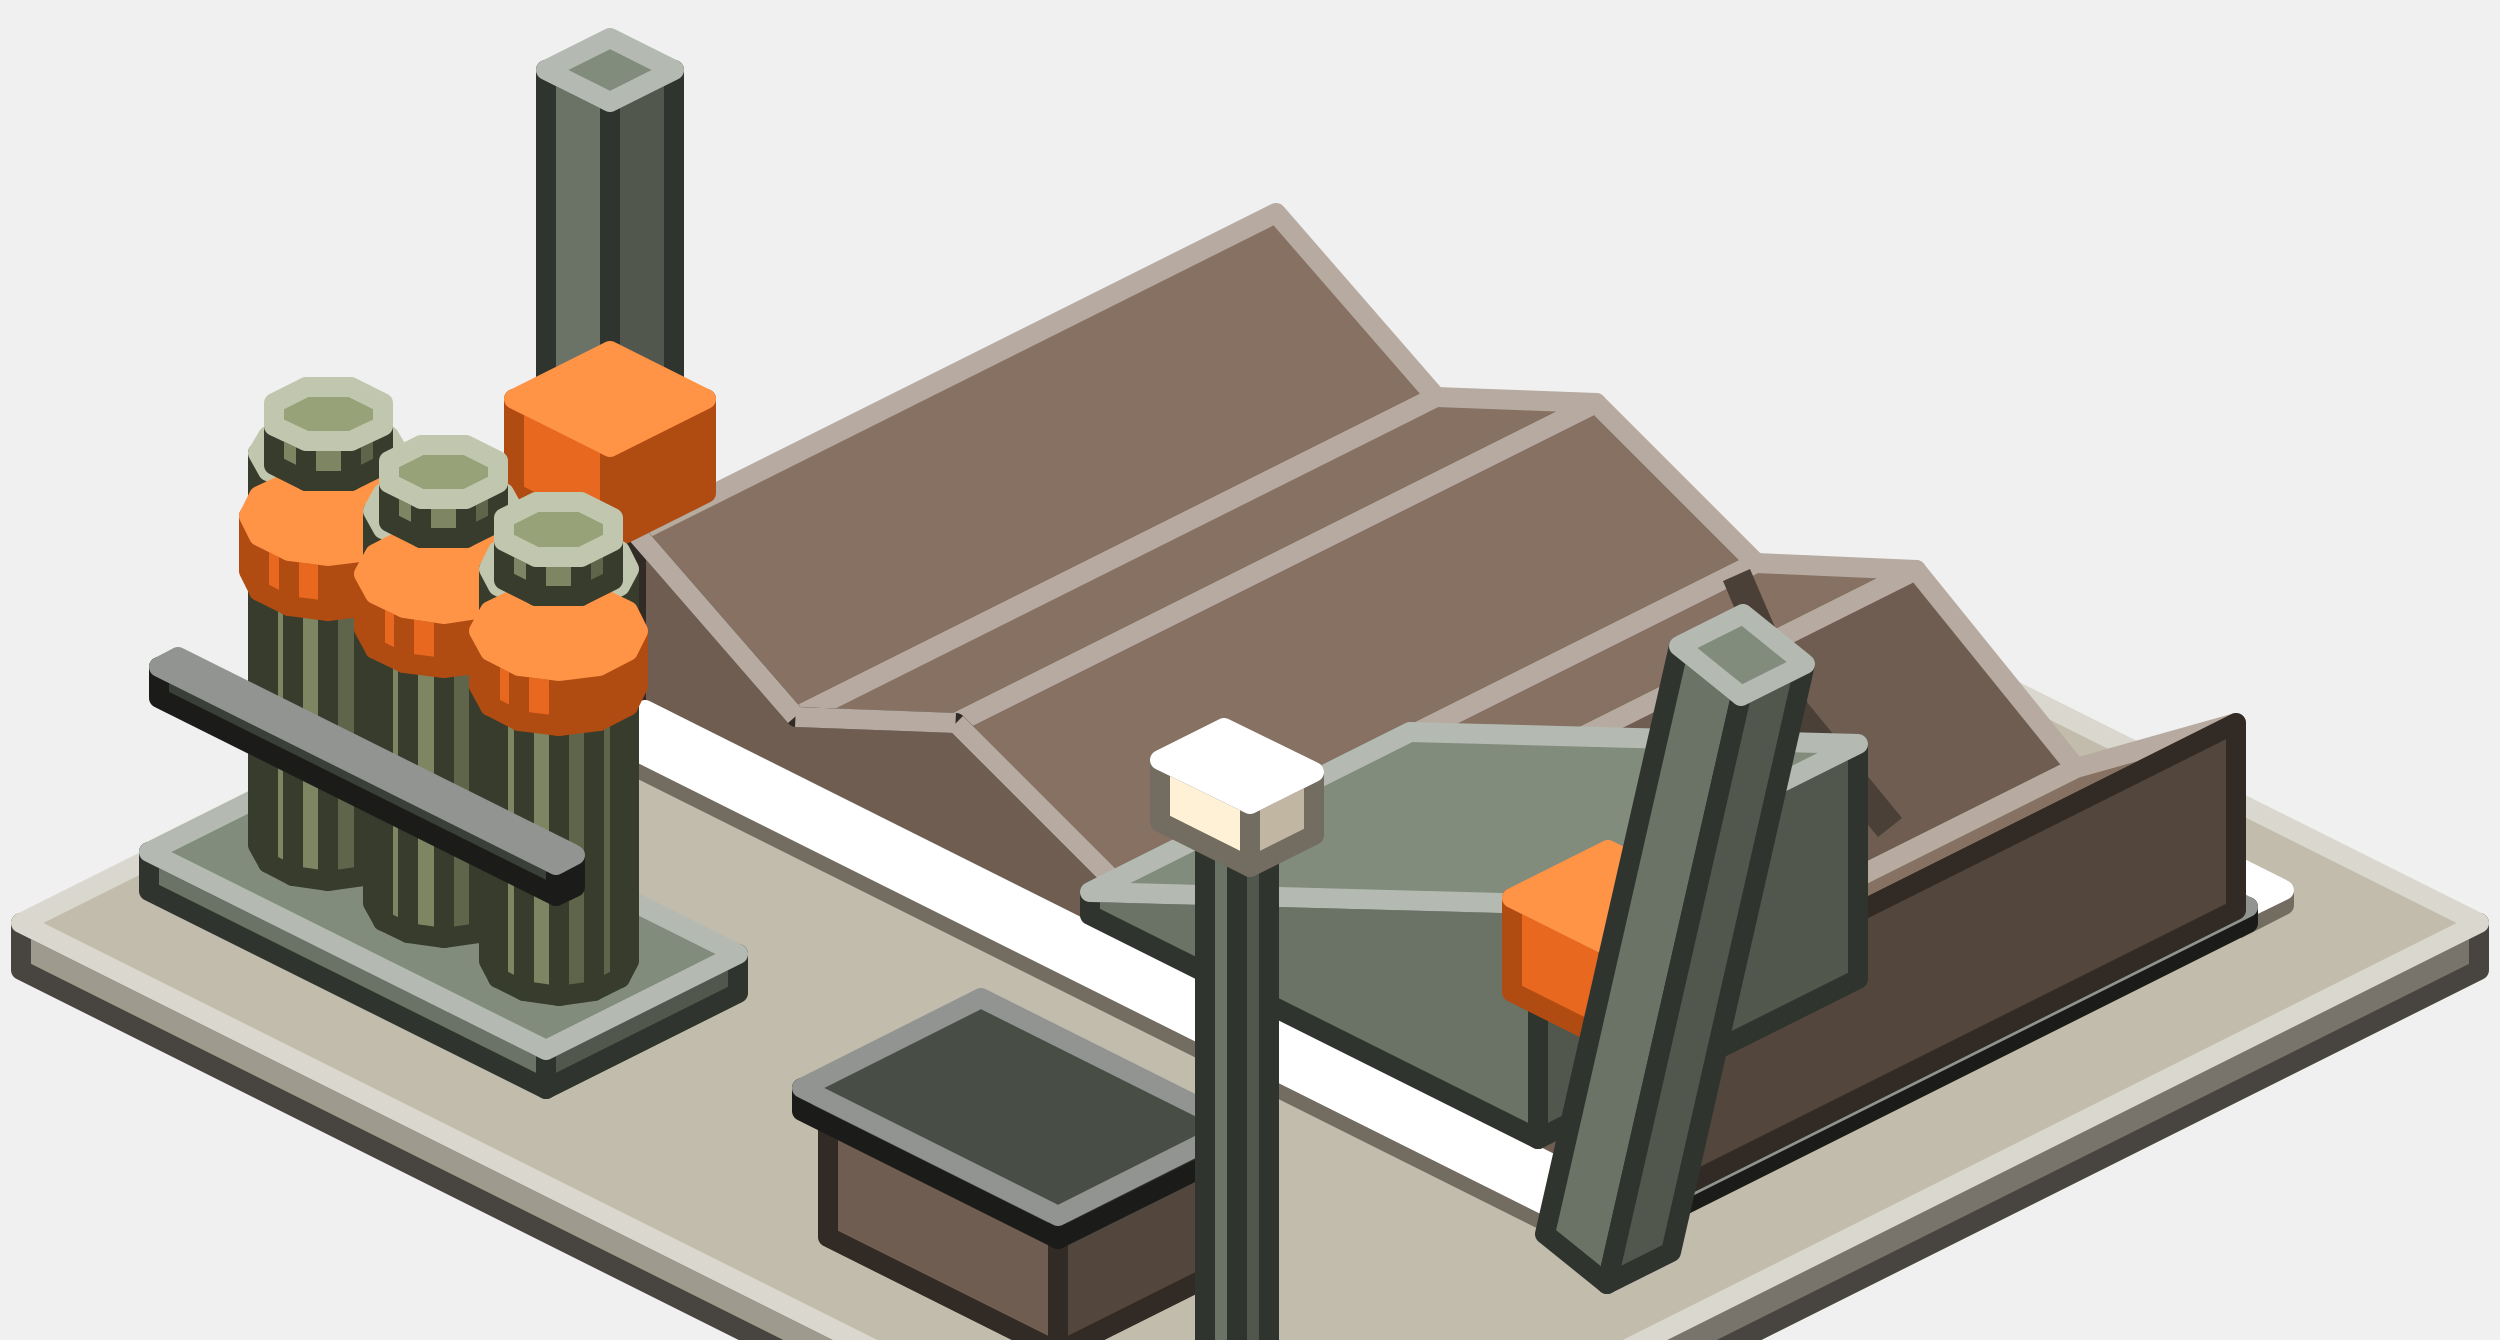
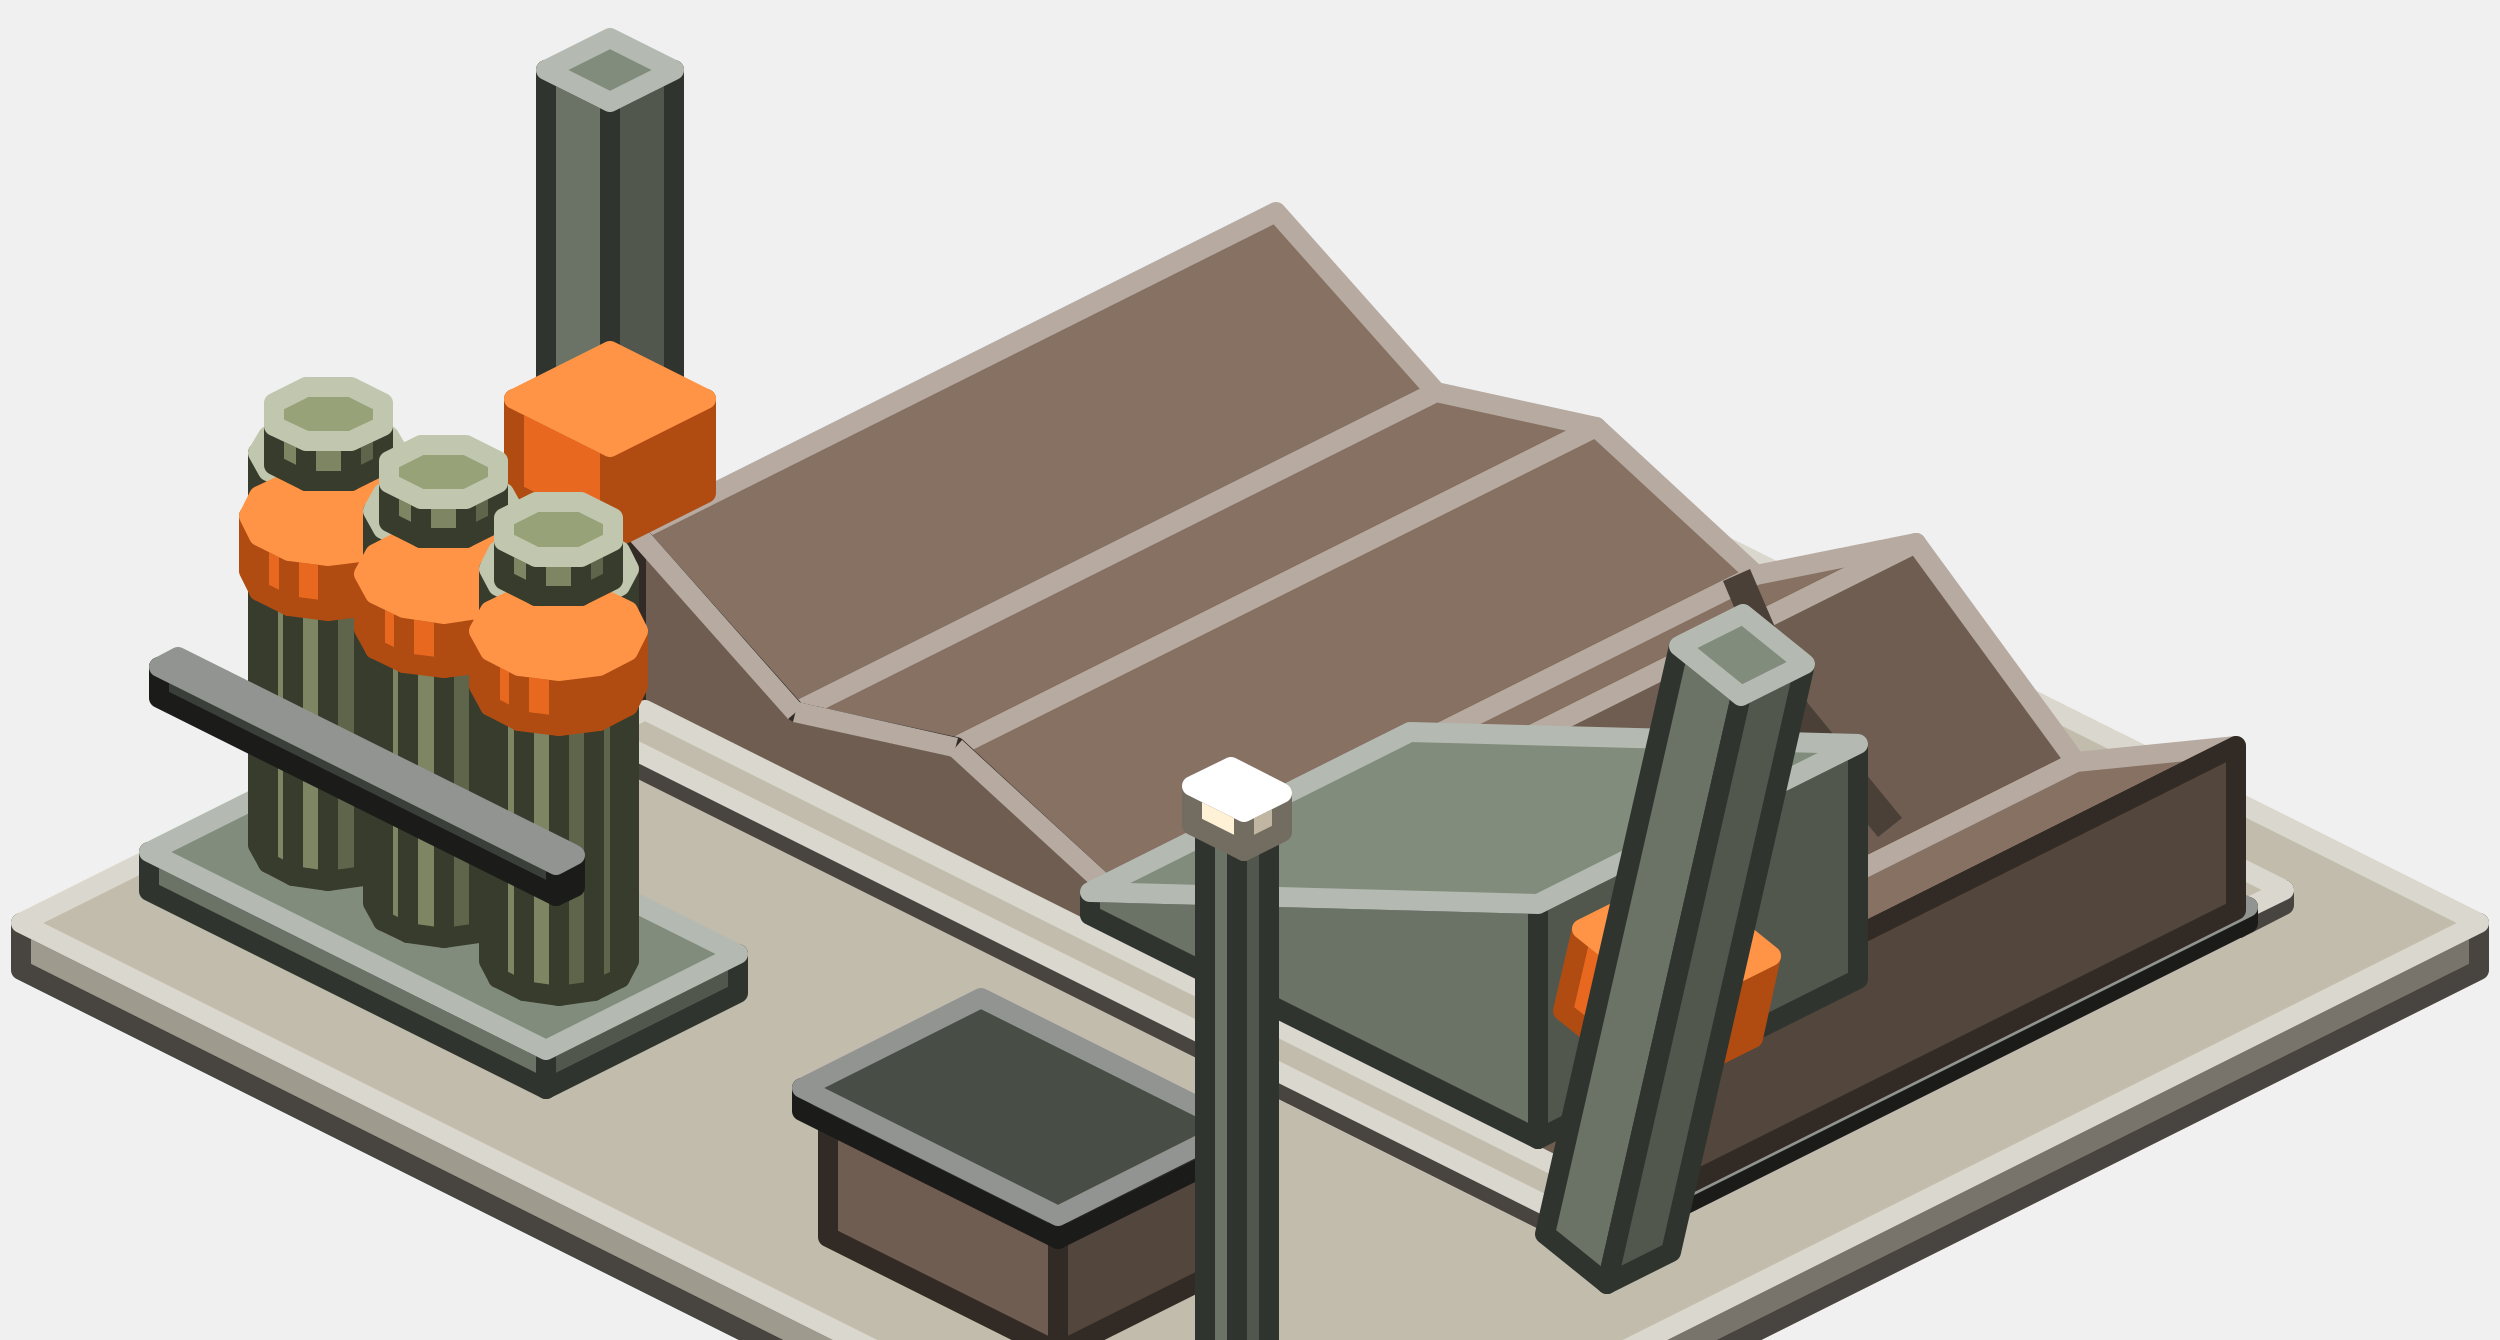
<svg xmlns="http://www.w3.org/2000/svg" width="250" height="134" viewBox="0 0 250 134">
  <g stroke-width="2" stroke-linejoin="round">
    <polygon points="80.1,136 2.1,97 2.1,92.3 89.5,136" fill="#9F9A8E" stroke="#484540" />
    <polygon points="247.9,97 169.9,136 160.5,136 247.9,92.3" fill="#78746B" stroke="#484540" />
    <polygon points="89.5,136 2.1,92.3 125,30.9 247.9,92.3 160.5,136" fill="#C2BCAD" stroke="#DAD7CE" />
-     <polygon points="223.9,92.8 124,42.9 124,41.3 223.9,91.2" fill="#FFF1D6" stroke="#736C60" />
-     <polygon points="228.4,90.5 223.9,92.8 223.9,91.2 228.4,89" fill="#C1B6A2" stroke="#736C60" />
-     <polygon points="223.9,91.2 124,41.3 128.5,39 228.4,89" fill="#FFFFFF" stroke="#FFFFFF" />
+     <polygon points="223.9,92.8 124,42.9 124,41.3 223.9,91.2" fill="#9F9A8E" stroke="#484540" />
+     <polygon points="228.4,90.5 223.9,92.8 223.9,91.2 228.4,89" fill="#78746B" stroke="#484540" />
+     <polygon points="223.9,91.2 124,41.3 128.5,39 228.4,89" fill="#C2BCAD" stroke="#DAD7CE" />
    <polygon points="163.4,123 63.6,73.1 63.6,71.5 163.4,121.4" fill="#3B3F39" stroke="#1B1C1A" />
    <polygon points="224.8,92.3 163.4,123 163.4,121.4 224.8,90.7" fill="#2D302B" stroke="#1B1C1A" />
    <polygon points="163.4,121.4 63.6,71.5 125,40.8 224.8,90.7" fill="#484D46" stroke="#919490" />
    <polygon points="160.2,116.3 77,74.7 77,72.3 160.2,113.9" fill="#1A1715" stroke="#100E0D" />
    <polygon points="211.4,90.7 160.2,116.3 160.2,113.9 211.4,88.3" fill="#100E0D" stroke="#100E0D" />
    <polygon points="160.2,113.9 77,72.3 128.2,46.7 211.4,88.3" fill="#1A1715" stroke="#100E0D" />
    <polygon points="162.8,74.3 130.8,58.3 130.8,53.6 162.8,69.6" fill="#3B3F39" stroke="#1B1C1A" />
    <polygon points="170.4,70.4 162.8,74.3 162.8,69.6 170.4,65.7" fill="#2D302B" stroke="#1B1C1A" />
    <polygon points="162.8,69.6 130.8,53.6 138.4,49.7 170.4,65.7" fill="#484D46" stroke="#919490" />
    <polygon points="116.9,53 120.1,47.3 123.5,49.2 120.3,54.9" fill="#5C645B" />
    <polygon points="120.9,46.5 124.6,44.6 126.4,48.2 122.7,50" fill="#5C645B" />
    <polygon points="61,77.6 54.6,74.4 54.6,7 61,10.2" fill="#6B7366" stroke="#30342E" />
    <polygon points="67.4,74.4 61,77.6 61,10.2 67.4,7" fill="#51574D" stroke="#30342E" />
    <polygon points="61,10.2 54.6,7 61,3.8 67.4,7" fill="#828C7C" stroke="#B4BAB1" />
-     <polygon points="127.6,21.3 143.6,39.7 79.6,71.7 63.6,53.3" fill="#867162" stroke="#B6AAA1" />
-     <polygon points="143.6,39.7 159.6,40.3 95.6,72.3 79.6,71.7" fill="#867162" stroke="#B6AAA1" />
-     <polygon points="159.6,40.3 175.6,56.3 111.6,88.3 95.6,72.3" fill="#867162" stroke="#B6AAA1" />
-     <polygon points="175.6,56.3 191.6,57 127.6,89 111.6,88.3" fill="#867162" stroke="#B6AAA1" />
-     <polygon points="191.6,57 207.6,76.8 143.6,108.8 127.6,89" fill="#6E5D50" stroke="#B6AAA1" />
-     <polygon points="207.6,76.8 223.6,72.3 159.6,104.3 143.6,108.8" fill="#867162" stroke="#B6AAA1" />
-     <polygon points="63.6,75 159.6,123 159.6,104.3 143.6,108.8 127.6,89 111.6,88.3 95.6,72.3 79.6,71.7 63.6,53.3" fill="#6E5D50" stroke="#322A24" />
-     <polygon points="223.6,91 159.6,123 159.6,104.3 223.6,72.3" fill="#53463C" stroke="#322A24" />
-     <polygon points="80.3,71 64.3,52.6 62.8,53.9 78.8,72.3" fill="#B6AAA1" />
-     <polygon points="95.6,71.3 79.6,70.7 79.5,72.7 95.5,73.3" fill="#B6AAA1" />
-     <polygon points="112.3,87.6 96.3,71.6 94.9,73 110.9,89" fill="#B6AAA1" />
-     <polygon points="127.6,88 111.6,87.3 111.5,89.3 127.5,90" fill="#B6AAA1" />
-     <polygon points="144.3,108.1 128.3,88.3 126.8,89.6 142.8,109.4" fill="#B6AAA1" />
-     <polygon points="159.3,103.3 143.3,107.8 143.8,109.7 159.8,105.3" fill="#B6AAA1" />
+     <polygon points="127.6,21.2 143.6,39.2 79.6,71.2 63.6,53.2" fill="#867162" stroke="#B6AAA1" />
+     <polygon points="143.6,39.2 159.6,42.7 95.6,74.7 79.6,71.2" fill="#867162" stroke="#B6AAA1" />
+     <polygon points="159.6,42.7 175.6,57.5 111.6,89.5 95.6,74.7" fill="#867162" stroke="#B6AAA1" />
+     <polygon points="175.6,57.5 191.6,54.3 127.6,86.3 111.6,89.5" fill="#867162" stroke="#B6AAA1" />
+     <polygon points="191.6,54.3 207.6,76.2 143.6,108.2 127.6,86.3" fill="#6E5D50" stroke="#B6AAA1" />
+     <polygon points="207.6,76.2 223.6,74.6 159.6,106.6 143.6,108.2" fill="#867162" stroke="#B6AAA1" />
+     <polygon points="63.6,75 159.6,123 159.6,106.6 143.6,108.2 127.6,86.3 111.6,89.5 95.6,74.7 79.6,71.2 63.6,53.2" fill="#6E5D50" stroke="#322A24" />
+     <polygon points="223.6,91 159.6,123 159.6,106.6 223.6,74.6" fill="#53463C" stroke="#322A24" />
+     <polygon points="80.3,70.6 64.3,52.5 62.8,53.9 78.8,71.9" fill="#B6AAA1" />
+     <polygon points="95.8,73.8 79.8,70.2 79.3,72.2 95.3,75.7" fill="#B6AAA1" />
+     <polygon points="112.2,88.7 96.2,74 94.9,75.5 110.9,90.2" fill="#B6AAA1" />
+     <polygon points="127.4,85.3 111.4,88.5 111.8,90.5 127.8,87.2" fill="#B6AAA1" />
+     <polygon points="144.4,107.6 128.4,85.7 126.8,86.8 142.8,108.8" fill="#B6AAA1" />
+     <polygon points="159.5,105.6 143.5,107.2 143.7,109.2 159.7,107.6" fill="#B6AAA1" />
    <polygon points="187.8,83.7 178.2,72 180.6,70.1 190.2,81.8" fill="#4A4038" />
    <polygon points="178,71.6 172.3,58.1 175,56.9 180.8,70.4" fill="#4A4038" />
-     <polygon points="159.9,124.8 60,74.9 60,73.3 159.9,123.2" fill="#FFF1D6" stroke="#736C60" />
-     <polygon points="164.4,122.5 159.9,124.8 159.9,123.2 164.4,121" fill="#C1B6A2" stroke="#736C60" />
-     <polygon points="159.9,123.2 60,73.3 64.5,71 164.4,121" fill="#FFFFFF" stroke="#FFFFFF" />
+     <polygon points="159.9,124.8 60,74.9 60,73.3 159.9,123.2" fill="#9F9A8E" stroke="#484540" />
+     <polygon points="164.4,122.5 159.9,124.8 159.9,123.2 164.4,121" fill="#78746B" stroke="#484540" />
+     <polygon points="159.9,123.2 60,73.3 64.5,71 164.4,121" fill="#C2BCAD" stroke="#DAD7CE" />
    <polygon points="61,54.1 51.4,49.3 51.4,39.9 61,44.7" fill="#E8681F" stroke="#B04B12" />
    <polygon points="70.6,49.3 61,54.1 61,44.7 70.6,39.9" fill="#B04B12" stroke="#B04B12" />
    <polygon points="61,44.7 51.4,39.9 61,35.1 70.6,39.9" fill="#FF9446" stroke="#FF9446" />
    <polygon points="54.6,108.9 14.9,89.1 14.9,85.2 54.6,105" fill="#6B7366" stroke="#30342E" />
    <polygon points="73.8,99.3 54.6,108.9 54.6,105 73.8,95.4" fill="#51574D" stroke="#30342E" />
    <polygon points="54.6,105 14.9,85.2 34.1,75.6 73.8,95.4" fill="#828C7C" stroke="#B4BAB1" />
    <polygon points="36.4,87.6 32.8,88.1 32.8,48.9 36.4,48.4" fill="#5F654A" stroke="#383C2C" />
    <polygon points="32.8,88.1 29.3,87.6 29.3,48.4 32.8,48.9" fill="#7D8562" stroke="#383C2C" />
    <polygon points="29.3,87.6 26.8,86.3 26.8,47.1 29.3,48.4" fill="#7D8562" stroke="#383C2C" />
    <polygon points="26.8,86.3 25.8,84.5 25.8,45.3 26.8,47.1" fill="#7D8562" stroke="#383C2C" />
    <polygon points="39.9,84.5 38.9,86.3 38.9,47.1 39.9,45.3" fill="#5F654A" stroke="#383C2C" />
    <polygon points="38.9,86.3 36.4,87.6 36.4,48.4 38.9,47.1" fill="#5F654A" stroke="#383C2C" />
    <polygon points="36.4,48.4 32.8,48.9 29.3,48.4 26.8,47.1 25.8,45.3 26.8,43.6 29.3,42.3 32.8,41.8 36.4,42.3 38.9,43.6 39.9,45.3 38.9,47.1" fill="#98A278" stroke="#C1C7AE" />
    <polygon points="36.8,60.6 32.8,61.1 32.8,55.6 36.8,55.1" fill="#B04B12" stroke="#B04B12" />
    <polygon points="32.8,61.1 28.9,60.6 28.9,55.1 32.8,55.6" fill="#E8681F" stroke="#B04B12" />
    <polygon points="28.9,60.6 25.9,59.1 25.9,53.6 28.9,55.1" fill="#E8681F" stroke="#B04B12" />
    <polygon points="25.9,59.1 24.9,57.1 24.9,51.6 25.9,53.6" fill="#E8681F" stroke="#B04B12" />
    <polygon points="40.8,57.1 39.7,59.1 39.7,53.6 40.8,51.6" fill="#B04B12" stroke="#B04B12" />
    <polygon points="39.7,59.1 36.8,60.6 36.8,55.1 39.7,53.6" fill="#B04B12" stroke="#B04B12" />
    <polygon points="36.8,55.1 32.8,55.6 28.9,55.1 25.9,53.6 24.9,51.6 25.9,49.6 28.9,48.2 32.8,47.6 36.8,48.2 39.7,49.6 40.8,51.6 39.7,53.6" fill="#FF9446" stroke="#FF9446" />
    <polygon points="153.8,113.9 109,91.5 109,89.2 153.8,90.4" fill="#6B7366" stroke="#30342E" />
    <polygon points="185.8,97.9 153.8,113.9 153.8,90.4 185.8,74.4" fill="#51574D" stroke="#30342E" />
    <polygon points="153.8,90.4 109,89.2 141,73.2 185.8,74.4" fill="#828C7C" stroke="#B4BAB1" />
    <polygon points="47.9,93.3 44.4,93.8 44.4,54.6 47.9,54.1" fill="#5F654A" stroke="#383C2C" />
    <polygon points="44.4,93.8 40.8,93.3 40.8,54.1 44.4,54.6" fill="#7D8562" stroke="#383C2C" />
    <polygon points="40.8,93.3 38.3,92.1 38.3,52.9 40.8,54.1" fill="#7D8562" stroke="#383C2C" />
    <polygon points="38.3,92.1 37.3,90.3 37.3,51.1 38.3,52.9" fill="#7D8562" stroke="#383C2C" />
    <polygon points="51.4,90.3 50.4,92.1 50.4,52.9 51.4,51.1" fill="#5F654A" stroke="#383C2C" />
    <polygon points="50.4,92.1 47.9,93.3 47.9,54.1 50.4,52.9" fill="#5F654A" stroke="#383C2C" />
    <polygon points="47.9,54.1 44.4,54.6 40.8,54.1 38.3,52.9 37.3,51.1 38.3,49.3 40.8,48.1 44.4,47.6 47.9,48.1 50.4,49.3 51.4,51.1 50.4,52.9" fill="#98A278" stroke="#C1C7AE" />
    <polygon points="35.1,48.1 30.6,48.1 30.6,44.1 35.1,44.1" fill="#7D8562" stroke="#383C2C" />
    <polygon points="30.6,48.1 27.4,46.5 27.4,42.6 30.6,44.1" fill="#7D8562" stroke="#383C2C" />
    <polygon points="38.3,46.5 35.1,48.1 35.1,44.1 38.3,42.6" fill="#5F654A" stroke="#383C2C" />
    <polygon points="35.1,44.1 30.6,44.1 27.4,42.6 27.4,40.3 30.6,38.7 35.1,38.7 38.3,40.3 38.3,42.6" fill="#98A278" stroke="#C1C7AE" />
    <polygon points="48.3,66.3 44.4,66.8 44.4,61.4 48.3,60.8" fill="#B04B12" stroke="#B04B12" />
    <polygon points="44.4,66.8 40.4,66.3 40.4,60.8 44.4,61.4" fill="#E8681F" stroke="#B04B12" />
    <polygon points="40.4,66.3 37.5,64.9 37.5,59.4 40.4,60.8" fill="#E8681F" stroke="#B04B12" />
    <polygon points="37.5,64.9 36.4,62.9 36.4,57.4 37.5,59.4" fill="#E8681F" stroke="#B04B12" />
    <polygon points="52.3,62.9 51.3,64.9 51.3,59.4 52.3,57.4" fill="#B04B12" stroke="#B04B12" />
    <polygon points="51.3,64.9 48.3,66.3 48.3,60.8 51.3,59.4" fill="#B04B12" stroke="#B04B12" />
    <polygon points="48.3,60.8 44.4,61.4 40.4,60.8 37.5,59.4 36.4,57.4 37.5,55.4 40.4,53.9 44.4,53.4 48.3,53.9 51.3,55.4 52.3,57.4 51.3,59.4" fill="#FF9446" stroke="#FF9446" />
    <polygon points="59.4,99.1 55.9,99.6 55.9,60.4 59.4,59.9" fill="#5F654A" stroke="#383C2C" />
    <polygon points="55.9,99.6 52.4,99.1 52.4,59.9 55.9,60.4" fill="#7D8562" stroke="#383C2C" />
    <polygon points="52.4,99.1 49.8,97.8 49.8,58.6 52.4,59.9" fill="#7D8562" stroke="#383C2C" />
    <polygon points="49.8,97.8 48.9,96.1 48.9,56.9 49.8,58.6" fill="#7D8562" stroke="#383C2C" />
    <polygon points="62.9,96.1 62,97.8 62,58.6 62.9,56.9" fill="#5F654A" stroke="#383C2C" />
    <polygon points="62,97.8 59.4,99.1 59.4,59.9 62,58.6" fill="#5F654A" stroke="#383C2C" />
    <polygon points="59.4,59.9 55.9,60.4 52.4,59.9 49.8,58.6 48.9,56.9 49.8,55.1 52.4,53.8 55.9,53.4 59.4,53.8 62,55.1 62.9,56.9 62,58.6" fill="#98A278" stroke="#C1C7AE" />
    <polygon points="55.6,89.6 15.9,69.8 15.9,66.7 55.6,86.5" fill="#3B3F39" stroke="#1B1C1A" />
    <polygon points="57.5,88.7 55.6,89.6 55.6,86.5 57.5,85.5" fill="#2D302B" stroke="#1B1C1A" />
    <polygon points="55.6,86.5 15.9,66.7 17.8,65.7 57.5,85.5" fill="#484D46" stroke="#919490" />
    <polygon points="46.6,53.8 42.1,53.8 42.1,49.9 46.6,49.9" fill="#7D8562" stroke="#383C2C" />
    <polygon points="42.1,53.8 38.9,52.2 38.9,48.3 42.1,49.9" fill="#7D8562" stroke="#383C2C" />
    <polygon points="49.8,52.2 46.6,53.8 46.6,49.9 49.8,48.3" fill="#5F654A" stroke="#383C2C" />
    <polygon points="46.6,49.9 42.1,49.9 38.9,48.3 38.9,46.1 42.1,44.5 46.6,44.5 49.8,46.1 49.8,48.3" fill="#98A278" stroke="#C1C7AE" />
    <polygon points="59.9,72.1 55.9,72.6 55.9,67.1 59.9,66.6" fill="#B04B12" stroke="#B04B12" />
    <polygon points="55.9,72.6 51.9,72.1 51.9,66.6 55.9,67.1" fill="#E8681F" stroke="#B04B12" />
    <polygon points="51.9,72.1 49,70.6 49,65.1 51.9,66.6" fill="#E8681F" stroke="#B04B12" />
    <polygon points="49,70.6 47.9,68.6 47.9,63.1 49,65.1" fill="#E8681F" stroke="#B04B12" />
    <polygon points="63.8,68.6 62.8,70.6 62.8,65.1 63.8,63.1" fill="#B04B12" stroke="#B04B12" />
    <polygon points="62.8,70.6 59.9,72.1 59.9,66.6 62.8,65.1" fill="#B04B12" stroke="#B04B12" />
    <polygon points="59.9,66.6 55.9,67.1 51.9,66.6 49,65.1 47.9,63.1 49,61.1 51.9,59.7 55.9,59.2 59.9,59.7 62.8,61.1 63.8,63.1 62.8,65.1" fill="#FF9446" stroke="#FF9446" />
    <polygon points="58.1,59.6 53.6,59.6 53.6,55.7 58.1,55.7" fill="#7D8562" stroke="#383C2C" />
    <polygon points="53.6,59.6 50.4,58 50.4,54.1 53.6,55.7" fill="#7D8562" stroke="#383C2C" />
    <polygon points="61.3,58 58.1,59.6 58.1,55.7 61.3,54.1" fill="#5F654A" stroke="#383C2C" />
    <polygon points="58.1,55.7 53.6,55.7 50.4,54.1 50.4,51.8 53.6,50.2 58.1,50.2 61.3,51.8 61.3,54.1" fill="#98A278" stroke="#C1C7AE" />
    <polygon points="105.8,135.2 82.8,123.7 82.8,111.1 105.8,122.6" fill="#6E5D50" stroke="#322A24" />
    <polygon points="121.2,127.5 105.8,135.2 105.8,122.6 121.2,115" fill="#53463C" stroke="#322A24" />
    <polygon points="105.8,122.6 82.8,111.1 98.1,103.4 121.2,115" fill="#867162" stroke="#B6AAA1" />
    <polygon points="105.8,123.9 80.2,111.1 80.2,108.8 105.8,121.6" fill="#3B3F39" stroke="#1B1C1A" />
    <polygon points="123.7,115 105.8,123.9 105.8,121.6 123.7,112.6" fill="#2D302B" stroke="#1B1C1A" />
    <polygon points="105.8,121.6 80.2,108.8 98.1,99.8 123.7,112.6" fill="#484D46" stroke="#919490" />
-     <polygon points="160.8,104 151.2,99.2 151.2,89.8 160.8,94.6" fill="#E8681F" stroke="#B04B12" />
-     <polygon points="170.4,99.2 160.8,104 160.8,94.6 170.4,89.8" fill="#B04B12" stroke="#B04B12" />
-     <polygon points="160.8,94.6 151.2,89.8 160.8,85 170.4,89.8" fill="#FF9446" stroke="#FF9446" />
+     <polygon points="165.7,108.6 156.3,101.1 158.2,92.9 167.5,100.4" fill="#E8681F" stroke="#B04B12" />
+     <polygon points="175.3,103.8 165.7,108.6 167.5,100.4 177.1,95.6" fill="#B04B12" stroke="#B04B12" />
+     <polygon points="167.5,100.4 158.2,92.9 167.8,88.1 177.1,95.6" fill="#FF9446" stroke="#FF9446" />
    <polygon points="160.7,128.4 154.5,123.4 167.9,64.6 174.1,69.6" fill="#6B7366" stroke="#30342E" />
    <polygon points="167.1,125.2 160.7,128.4 174.1,69.6 180.5,66.4" fill="#51574D" stroke="#30342E" />
    <polygon points="174.1,69.6 167.9,64.6 174.3,61.4 180.5,66.4" fill="#828C7C" stroke="#B4BAB1" />
    <polygon points="120.5,136 120.5,82.9 123.7,84.5 123.7,136" fill="#6B7366" stroke="#30342E" />
    <polygon points="123.7,136 123.7,84.5 126.9,82.9 126.9,136" fill="#51574D" stroke="#30342E" />
    <polygon points="123.7,84.5 120.5,82.9 123.7,81.3 126.9,82.9" fill="#828C7C" stroke="#B4BAB1" />
-     <polygon points="125,86.7 116,82.2 116,76 125,80.4" fill="#FFF1D6" stroke="#736C60" />
-     <polygon points="131.4,83.5 125,86.7 125,80.4 131.4,77.2" fill="#C1B6A2" stroke="#736C60" />
-     <polygon points="125,80.4 116,76 122.4,72.8 131.4,77.2" fill="#FFFFFF" stroke="#FFFFFF" />
+     <polygon points="124.4,85.1 119.2,82.5 119.2,78.6 124.4,81.2" fill="#FFF1D6" stroke="#736C60" />
+     <polygon points="128.2,83.2 124.4,85.1 124.4,81.2 128.2,79.3" fill="#C1B6A2" stroke="#736C60" />
+     <polygon points="124.4,81.2 119.2,78.6 123.1,76.7 128.2,79.3" fill="#FFFFFF" stroke="#FFFFFF" />
  </g>
</svg>
